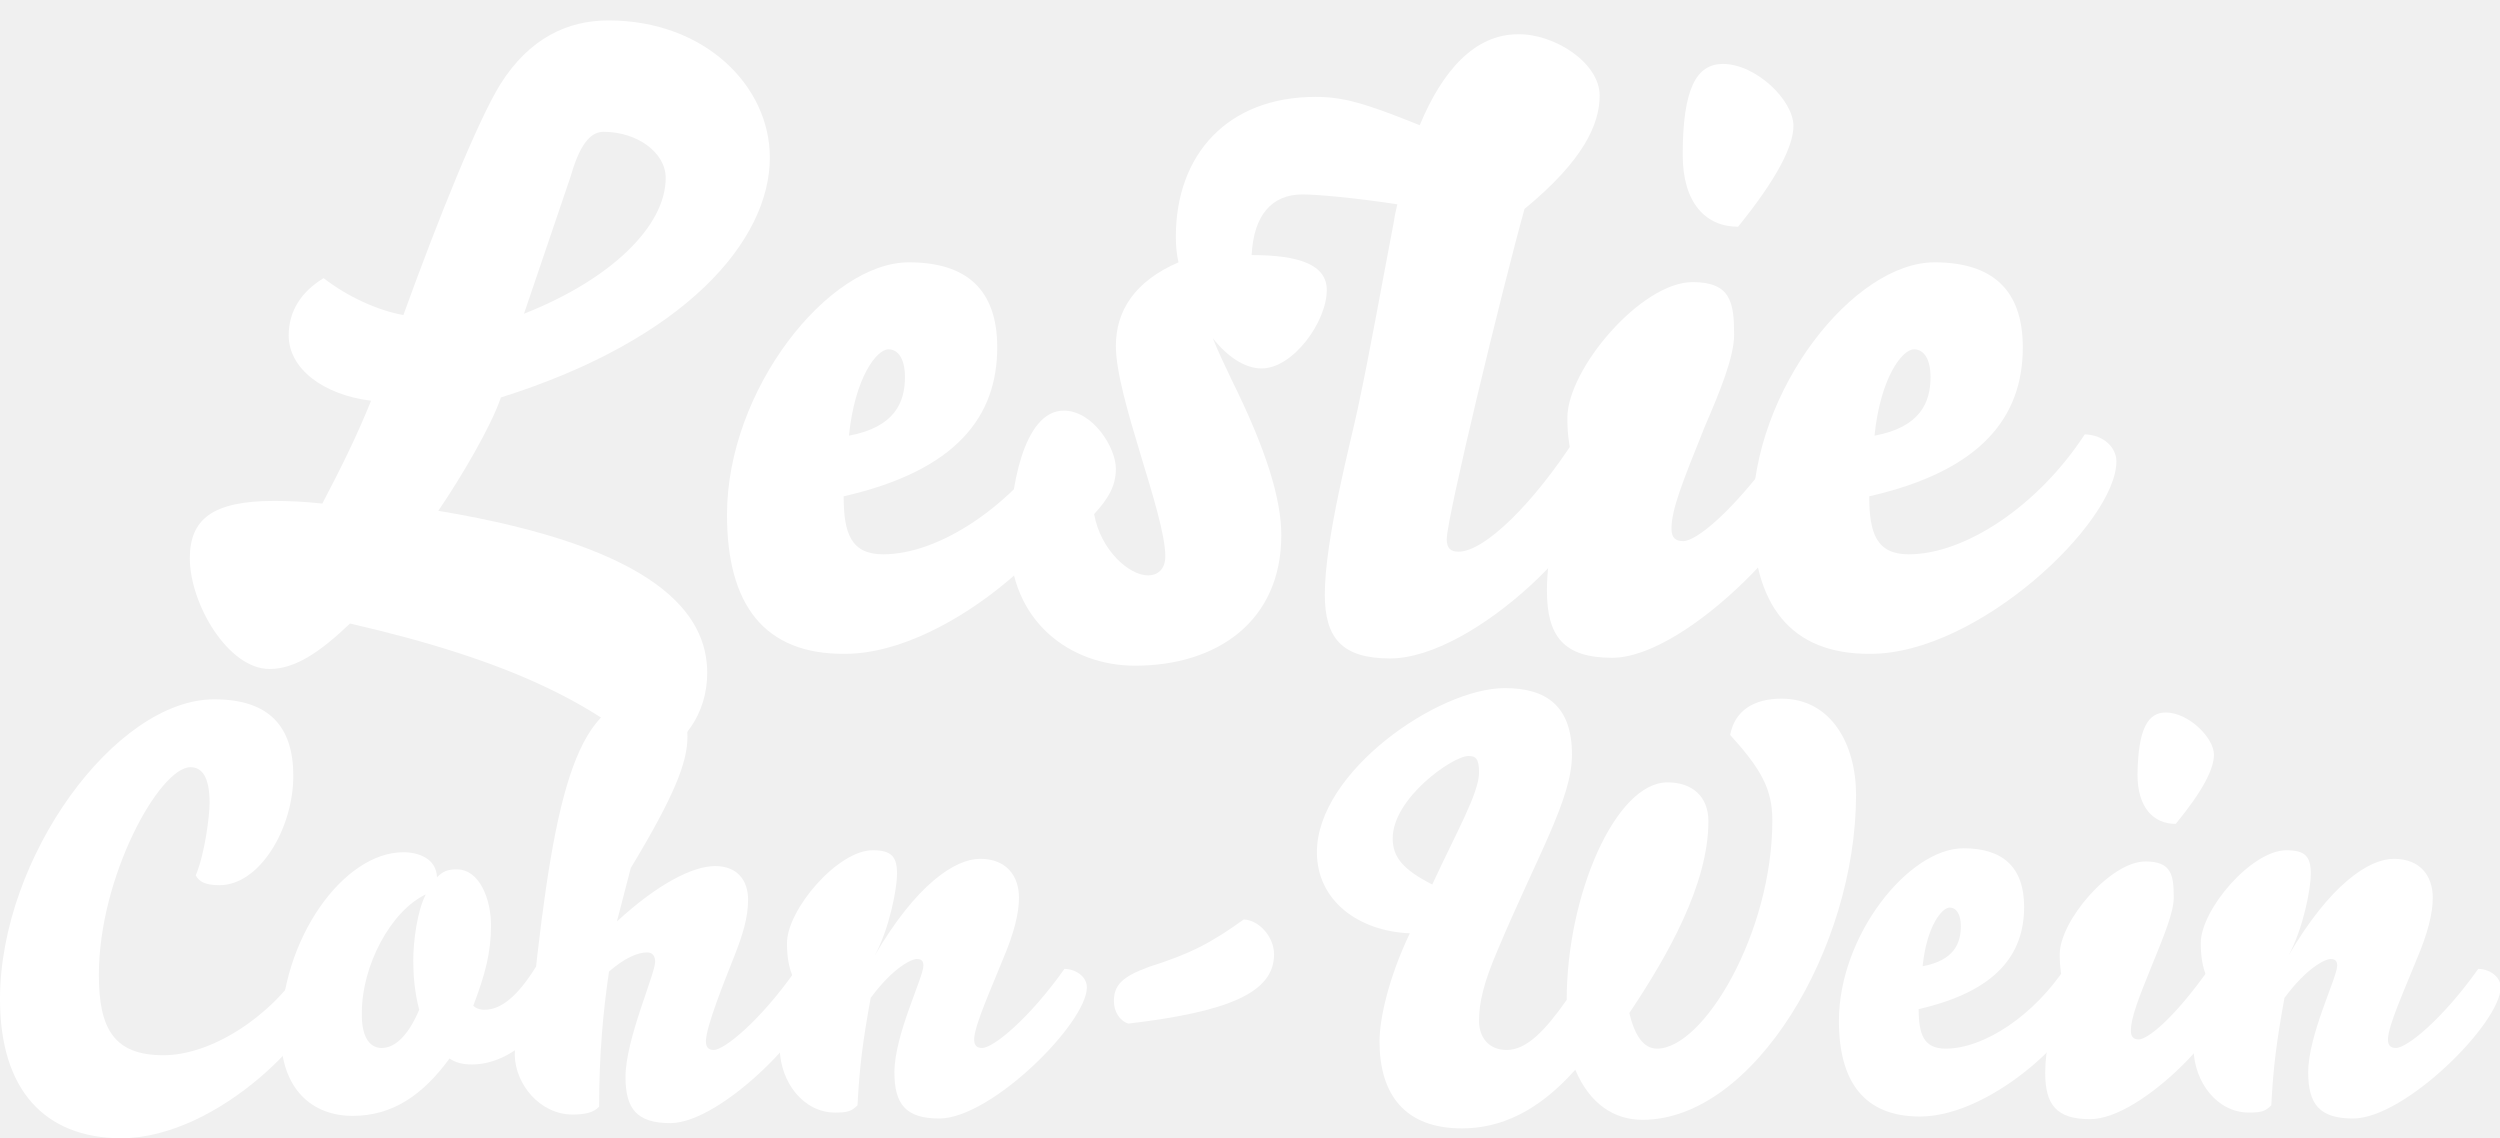
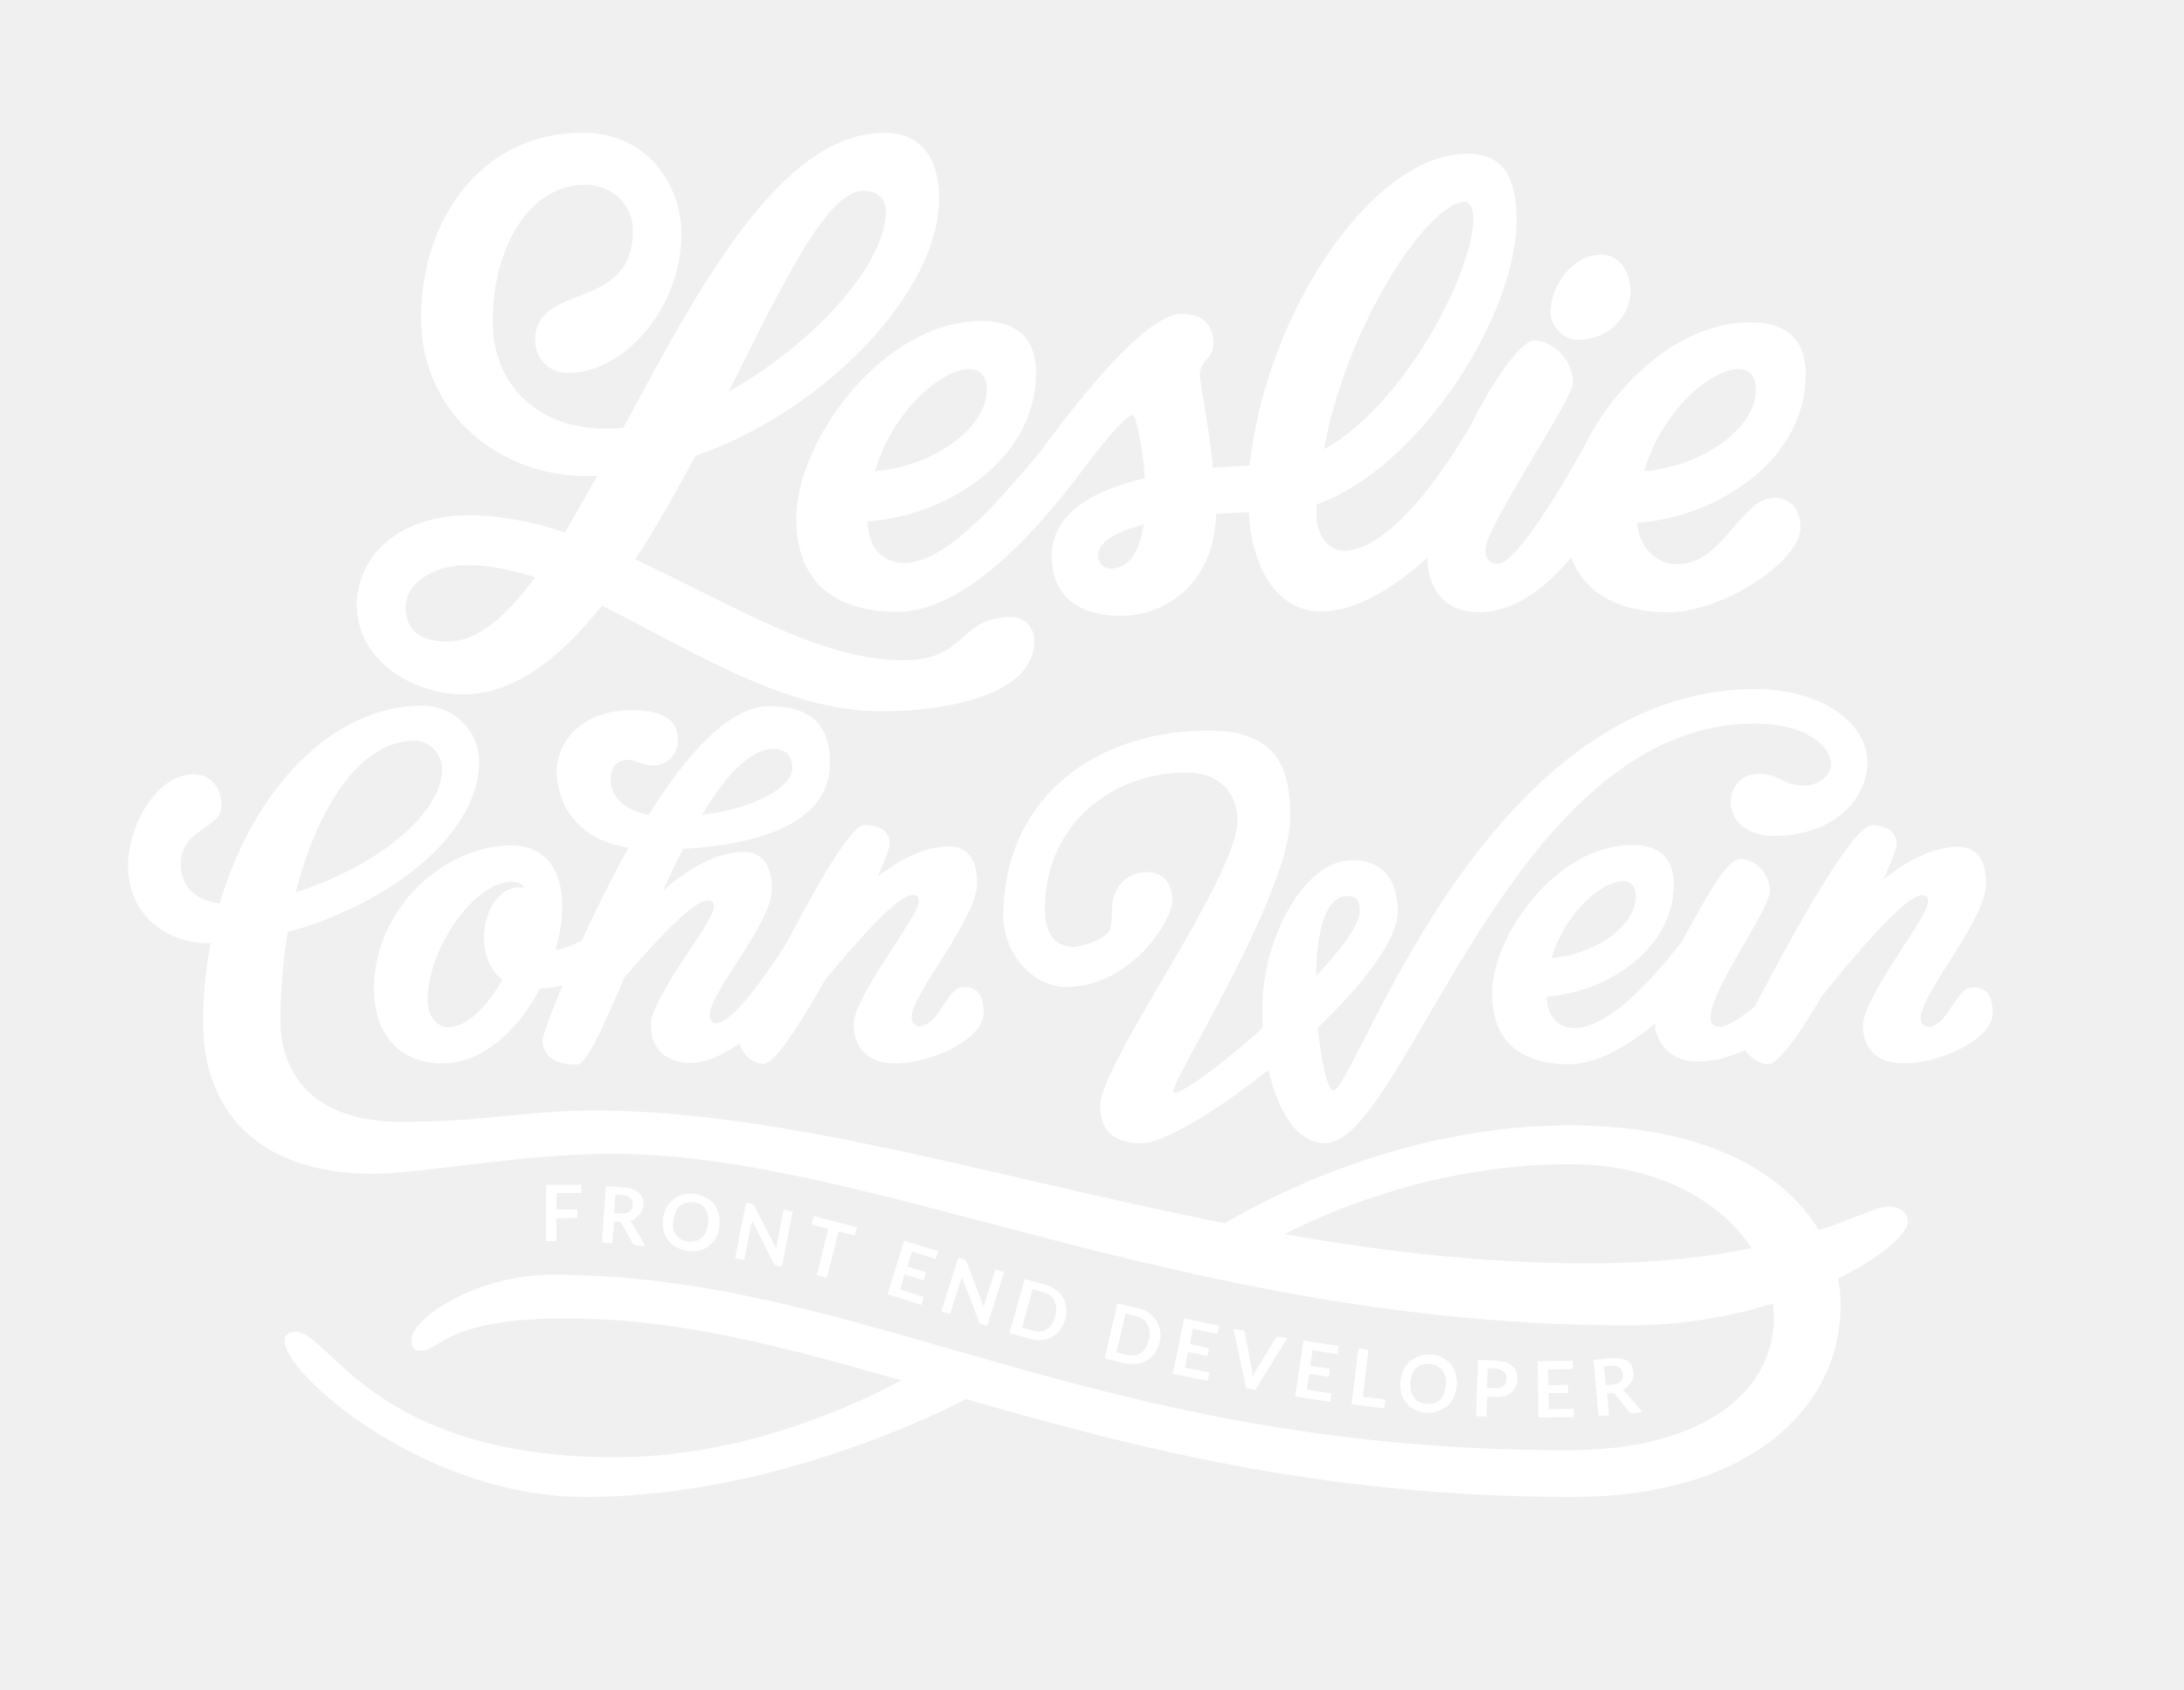
- <svg xmlns="http://www.w3.org/2000/svg" version="1.1" id="Layer_1" x="0px" y="0px" width="379.3px" height="172.6px" viewBox="0 0 379.3 172.6" style="enable-background:new 0 0 379.3 172.6;" xml:space="preserve">
+ <svg xmlns="http://www.w3.org/2000/svg" version="1.1" id="Layer_1" x="0px" y="0px" width="500px" height="387px" viewBox="0 0 500 387" style="enable-background:new 0 0 500 387;" xml:space="preserve">
  <style type="text/css">
	.st0{fill:#FFFFFF;}
</style>
  <g>
-     <path class="st0" d="M43.8,50.9c0-3.8,2-6.7,5.3-8.7c3.6,2.8,8.2,4.9,12.1,5.6c5.4-14.9,11.3-29.5,14.7-35c4.4-7,10.2-9.7,16.4-9.7   c14.7,0,24.5,10,24.5,20.8c0,12.6-12.8,27.6-40.8,36.4c-1.5,4.4-5.9,11.9-9.5,17.2c33.6,5.6,40.8,15.8,40.8,24.6   c0,6.3-3.8,11.3-8.3,12.6c-9.2-7.9-21.1-14.4-45.9-20.1c-4.5,4.3-8.3,6.9-12.2,6.9c-6.3,0-12.1-9.9-12.1-16.8   c0-5.9,3.4-8.7,12.8-8.7c2.1,0,4.5,0.1,7.3,0.4c2.9-5.5,5.3-10.4,7.4-15.6C49,59.9,43.8,55.9,43.8,50.9z M79.5,47.6   C92.7,42.4,101,34.3,101,27c0-3.9-4.4-7-9.4-7c-1.6,0-3.4,1.1-5,6.7L79.5,47.6z" />
-     <path class="st0" d="M110.3,78.1c0-19,15.4-38.3,27.6-38.3c8.7,0,13.4,4.1,13.4,12.9c0,10.5-6.2,18.7-23.3,22.6   c0,5.6,1.1,8.8,6,8.8c8.5,0,19.6-7.3,26.7-18.2c3,0.1,4.8,2.1,4.8,4.1c0,9.3-21,29.2-37.3,29.2C115.9,99.3,110.3,91.7,110.3,78.1z    M134.8,53c-1.8,0-5.1,4.3-6,13.1c7-1.3,8.5-5.1,8.5-8.9C137.3,54.5,136.3,53,134.8,53z" />
-     <path class="st0" d="M242.7,14.5c0,4.3-2.4,9.8-11.4,17.2c-3.4,12.2-11.8,46.9-11.8,50.1c0,1.4,0.6,1.9,1.8,1.9   c3.9,0,11.3-7.2,17.8-17.3c2.4,0,4.8,1.8,4.8,4.3c0,9.5-20.3,29.2-33,29.2c-7.3,0-9.9-3.1-9.9-9.7c0-8.4,3.9-23,5-28.2   c1.9-8.9,3.6-18.6,5.5-28.5c0.1-0.8,0.3-1.6,0.5-2.5c-6.5-1-12.2-1.5-14.4-1.5c-4.6,0-7.4,3.1-7.7,9.2c7.3,0,11.4,1.5,11.4,5.3   c0,4.8-5.1,11.9-9.9,11.9c-2.6,0-5.3-1.9-7.4-4.6c0.8,2,1.8,4.1,2.9,6.4c5.3,10.7,7.5,18.1,7.5,23.5c0,13.1-9.8,19.8-22.2,19.8   c-9.8,0-19-6.7-19-19.1c0-7.4,2-19.6,8.2-19.6c4.4,0,7.9,5.6,7.9,8.8c0,2.6-1.1,4.5-3.3,6.9c1,5.5,5.3,9.3,8.2,9.3   c1.3,0,2.6-0.8,2.6-2.9c0-6.4-7.5-24.1-7.5-31.9c0-5.3,2.8-9.8,9.5-12.7c-0.3-1.3-0.4-2.6-0.4-3.9c0-12.4,7.8-21.2,21.2-21.2   c4.1,0,7.4,0.9,15.8,4.3c3.4-8.2,8.3-13.8,14.9-13.8C235.8,5.1,242.7,9.5,242.7,14.5z" />
-     <path class="st0" d="M237.8,63.4c0-7.4,11.2-20.6,19-20.6c5.8,0,6.3,3.1,6.3,8c0,3.3-2.1,8.5-4.4,13.8c-3.5,8.7-5.1,12.7-5.1,15.6   c0,1.4,0.6,1.9,1.8,1.9c1.8,0,7.4-4,15.8-15.9c2.4,0,4.9,2,4.9,4.5c0,7.9-20,29.1-31.5,29.1c-7.4,0-9.9-3.3-9.9-10.2   c0-5.5,1.4-10.7,4.5-18.5C238.1,68.8,237.8,66,237.8,63.4z M261.4,9.7c5,0,10.7,5.5,10.7,9.4c0,3-2.4,7.9-8.4,15.3   c-4.9,0-8.4-3.6-8.4-10.9C255.3,13.4,257.4,9.7,261.4,9.7z" />
-     <path class="st0" d="M265.9,78.1c0-19,15.4-38.3,27.6-38.3c8.7,0,13.4,4.1,13.4,12.9c0,10.5-6.2,18.7-23.3,22.6   c0,5.6,1.1,8.8,6,8.8c8.5,0,19.6-7.3,26.7-18.2c3,0.1,4.8,2.1,4.8,4.1c0,9.3-21,29.2-37.3,29.2C271.6,99.3,265.9,91.7,265.9,78.1z    M290.4,53c-1.8,0-5.1,4.3-6,13.1c7-1.3,8.5-5.1,8.5-8.9C292.9,54.5,291.9,53,290.4,53z" />
-   </g>
-   <g>
-     <path class="st0" d="M0,151.6c0-21.5,17.5-45.5,32.5-45.5c8.5,0,12,4.3,12,11.6c0,8-5.1,16.6-11.2,16.6c-2.1,0-3.1-0.5-3.6-1.5   c1.4-3.3,2.1-9.1,2.1-11c0-4-1.2-5.4-2.9-5.4c-4.7,0-13.9,16.6-13.9,31.5c0,8.2,2.3,12.2,9.8,12.2c7.1,0,16.1-5.6,21.2-13.5   c1.8,0,3.3,0.7,3.3,2.8c0,6.5-16,23.3-31,23.3C6.7,172.6,0,165.3,0,151.6z" />
-     <path class="st0" d="M74.5,140.4c0,4.1-0.9,7.5-2.7,12.2c0.3,0.3,0.9,0.6,1.7,0.6c2.5,0,5-2,7.8-6.5c1.5,0,3.4,1.3,3.4,3.1   c0,3.6-5.8,11.7-13.1,11.7c-1.5,0-2.5-0.3-3.4-0.9c-4.1,5.6-8.7,8.7-14.7,8.7c-6.1,0-10.9-4-10.9-12.5c0-14.3,9.5-27.5,18.6-27.5   c2.2,0,5,0.9,5.1,3.8c0.9-0.9,1.6-1.2,3-1.2C72.8,131.9,74.5,136.5,74.5,140.4z M57.9,159c2.1,0,4.1-2,5.7-5.8   c-0.7-2.7-0.9-5.2-0.9-7.5c0-2.9,0.6-7.5,1.9-10c-5.3,2.5-9.7,10.8-9.7,17.9C54.8,157.8,56.4,159,57.9,159z" />
-     <path class="st0" d="M98.7,105.7c3.7,0,5.6,1.7,5.6,6.1c0,3.8-1.9,8.8-8.6,19.9l-2.1,8.1c6.2-5.7,11.5-8.4,14.9-8.4   c3.3,0,5,2.1,5,5.1c0,2.7-0.8,5.3-2.1,8.6c-1.5,3.8-4.3,10.7-4.3,12.9c0,0.9,0.4,1.3,1.2,1.3c1.5,0,6.9-4.2,12.5-12.2   c1.6,0,3.4,1.1,3.4,2.8c0,5.4-14.6,20.5-22.5,20.5c-5.1,0-6.8-2.2-6.8-7c0-5.7,4.5-15.6,4.5-17.5c0-0.7-0.3-1.4-1.2-1.4   c-1.5,0-3.5,0.9-5.8,2.9c-0.9,6.1-1.5,12.6-1.5,20.5c-0.8,0.9-2.2,1.2-4,1.2c-5,0-8.7-4.6-8.8-9c0-2.7,0.7-5.8,2.8-9.5   C84.2,119.3,87.7,105.7,98.7,105.7z" />
-     <path class="st0" d="M119.4,143.1c0-5.1,7.7-14.1,13-14.1c2.9,0,3.7,1,3.7,3.6c0,2.1-1.1,8.2-3.4,12.4c6.3-10.8,12.2-14.7,16-14.7   c4,0,5.9,2.6,5.9,5.9c0,2.3-0.7,5.3-2.5,9.5c-1.5,3.8-4.3,9.9-4.3,12c0,0.9,0.4,1.3,1.2,1.3c1.7,0,7.1-4.4,12.5-12   c1.6,0,3.4,1.1,3.4,2.8c0,5.4-14.5,19.9-22.4,19.9c-5.1,0-6.8-2.2-6.8-7c0-5.7,4.4-14.4,4.4-16.2c0-0.7-0.3-1-1-1   c-0.8,0-3.6,1.3-7,5.9c-1.2,6.6-1.7,10.5-2,16.3c-0.9,0.9-1.5,1.1-3.4,1.1c-4.8,0-8.3-4.6-8.4-9.7c0-3.3,0.7-6.8,2.1-10.7   C119.6,146.8,119.4,144.8,119.4,143.1z" />
-     <path class="st0" d="M188.7,139.5c2.3,0.1,4.6,2.6,4.6,5.3c0,5.8-6.9,8.7-22.1,10.5c-1.3-0.4-2.2-1.8-2.2-3.4   c0-2.4,1.2-3.7,5.3-5.2C180.6,144.7,183.7,143.1,188.7,139.5z" />
-     <path class="st0" d="M199.8,129.3c0-12.2,18.4-24.9,28.5-24.9c6.3,0,10.2,2.7,10.2,10.1c0,6.7-5.2,15.2-11.3,29.7   c-2.1,4.9-2.8,7.9-2.8,10.7c0,2.4,1.4,4.4,4.2,4.4c3,0,5.8-2.9,9.1-7.6c0-15.9,7.4-33,15.3-33c3.7,0,6.2,2.1,6.2,5.9   c0,9.5-6.1,20.3-12,29.1c0.8,3.3,2.1,5.4,4.2,5.4c7.1,0,17.5-17.6,17.5-34.6c0-4.8-1.7-7.8-6.4-13c0.7-3.7,3.6-5.5,7.8-5.5   c7.5,0,11.3,6.9,11.3,14.6c0,23.2-15.5,49.3-32.4,49.3c-4.3,0-8-2.4-10.2-7.6c-5.6,6.3-11.3,8.9-17.2,8.9   c-8.7,0-12.5-5.2-12.5-13.2c0-3.3,1.3-9.5,4.6-16.4C206.2,141.3,199.8,136.7,199.8,129.3z M217.3,134.2c3.7-8,7.1-13.9,7.1-17   c0-2.1-0.5-2.5-1.6-2.5c-2.4,0-11.5,6.4-11.5,12.5C211.3,130,212.8,131.9,217.3,134.2z" />
-     <path class="st0" d="M279,154.9c0-13,10.6-26.2,18.9-26.2c5.9,0,9.2,2.8,9.2,8.9c0,7.2-4.2,12.8-16,15.5c0,3.9,0.8,6,4.1,6   c5.8,0,13.4-5,18.3-12.5c2.1,0.1,3.3,1.5,3.3,2.8c0,6.4-14.4,20-25.5,20C282.9,169.4,279,164.2,279,154.9z M295.8,137.7   c-1.2,0-3.5,2.9-4.1,8.9c4.8-0.9,5.8-3.5,5.8-6.1C297.5,138.7,296.8,137.7,295.8,137.7z" />
-     <path class="st0" d="M312.5,144.8c0-5.1,7.7-14.1,13-14.1c4,0,4.3,2.1,4.3,5.5c0,2.2-1.5,5.8-3,9.5c-2.4,5.9-3.5,8.7-3.5,10.7   c0,0.9,0.4,1.3,1.2,1.3c1.2,0,5.1-2.8,10.8-10.9c1.6,0,3.4,1.4,3.4,3.1c0,5.4-13.7,19.9-21.6,19.9c-5.1,0-6.8-2.2-6.8-7   c0-3.8,0.9-7.3,3.1-12.6C312.7,148.5,312.5,146.6,312.5,144.8z M328.6,108.1c3.4,0,7.3,3.8,7.3,6.4c0,2.1-1.6,5.4-5.8,10.5   c-3.4,0-5.8-2.5-5.8-7.5C324.4,110.5,325.9,108.1,328.6,108.1z" />
-     <path class="st0" d="M333.9,143.1c0-5.1,7.7-14.1,13-14.1c2.9,0,3.7,1,3.7,3.6c0,2.1-1.1,8.2-3.4,12.4c6.3-10.8,12.2-14.7,16-14.7   c4,0,5.9,2.6,5.9,5.9c0,2.3-0.7,5.3-2.5,9.5c-1.5,3.8-4.3,9.9-4.3,12c0,0.9,0.4,1.3,1.2,1.3c1.7,0,7.1-4.4,12.5-12   c1.6,0,3.4,1.1,3.4,2.8c0,5.4-14.5,19.9-22.4,19.9c-5.1,0-6.8-2.2-6.8-7c0-5.7,4.4-14.4,4.4-16.2c0-0.7-0.3-1-1-1   c-0.8,0-3.6,1.3-7,5.9c-1.2,6.6-1.7,10.5-2,16.3c-0.9,0.9-1.5,1.1-3.4,1.1c-4.8,0-8.3-4.6-8.4-9.7c0-3.3,0.7-6.8,2.1-10.7   C334.1,146.8,333.9,144.8,333.9,143.1z" />
+     <path class="st0" d="M182.3,118.7c0,16.2,10.7,21.4,23.2,21.4c16.1,0,33.5-20.2,44.3-35.1c4.6-5.7,8-9.9,9.6-9.9   c0.6,0,2.2,6.8,2.7,14.4c-15.4,3.6-21.3,10.1-21.3,17.8c0,7.8,4.5,13.7,15.8,13.7c11.8,0,21.6-9.1,21.8-23.3   c2.4-0.2,4.9-0.3,7.5-0.4c0.6,12.4,6.3,22.6,16.3,22.7c8,0.1,16.6-5.1,24.6-12.3v0c0,7,3.8,12.5,11.7,12.5c8.5,0,15.8-6,21.2-12.6   c3.4,9.3,12.5,12.6,22.3,12.6c12.5,0,30.2-11.8,30.2-19.3c0-4.5-2.5-6.9-5.9-6.9c-7.9,0-11.7,15.2-22.4,15.2   c-5.2,0-8.7-4.4-9.1-9.5c18.1-1.2,38.6-14.1,38.6-34.1c0-7-3.6-11.8-12.7-11.8c-14.2,0-27.3,10.8-35.1,23.2l0,0c0,0,0,0,0,0   c-1.2,1.9-2.2,3.8-3.2,5.8c-5.2,9.2-15.3,26.3-19.5,26.3c-2,0-2.8-1.2-2.8-3.3c0-4.9,17.9-31.3,19.8-37.2c0,0,0,0,0,0c0,0,0,0,0,0   c0.1-0.3,0.2-0.6,0.2-0.8c0-5.9-4.9-9.8-8.9-9.8c-3,0-9.2,8.9-14.6,19.5l0,0c0,0-15.8,28.6-29,28.6c-3.7,0-6.2-3.9-6.2-8.1   c0-0.8,0-1.7,0-2.5c23.4-8.2,45.8-43.1,45.8-65.2c0-10.4-3.6-15.1-11.2-15.1c-22.2,0-46.3,37.1-49.9,71.4c-3,0.1-5.8,0.3-8.4,0.5   c-1-10.3-3-19.2-3-21.2c0-3.5,3.1-3.8,3.1-7c0-4.9-2.8-7-7.1-7c-0.2,0-0.4,0-0.7,0c-0.1,0-0.2,0-0.2,0c-0.2,0-0.3,0-0.5,0.1   c0,0-0.1,0-0.1,0c-8.1,1.9-21.1,17.9-31.1,31.5c-10.9,13.1-22.1,25.4-31,25.4c-5.9,0-8.3-4.4-8.5-9.5c18.1-1.2,38.6-14.1,38.6-34.1   c0-7-3.6-11.8-12.7-11.8C202.1,73.6,182.3,101,182.3,118.7z M254.2,130.2c-1.5,0-2.8-1.2-2.8-3c0-3.1,4-5.4,10.4-7.1   C261,125.8,258.8,130.2,254.2,130.2z M402,89.2c0,9.1-12.7,17.7-25.6,18.7C382.2,88.2,402,77.9,402,89.2z M335.4,46.2   c1,0,1.9,1.5,1.9,3.7c0,12.6-15.8,42.8-34.2,53C308.4,73.9,327.2,46.2,335.4,46.2z M225.9,89.2c0,9.1-12.7,17.7-25.6,18.7   C206.1,88.2,225.9,77.9,225.9,89.2z" />
+     <path class="st0" d="M361.1,77.8c8.4,0,12.2-6.6,12.2-11c0-4.4-2.4-8.5-6.7-8.5c-6.5,0-11.3,6.9-11.6,12.5   C354.6,74.6,357.9,77.8,361.1,77.8z" />
+     <path class="st0" d="M106.1,159c11.5,0,22.1-8.2,31.7-20.3c20.1,9.9,41.7,24.2,64,24.2c14.5,0,35-3.6,35-16.1   c0-2.9-1.9-5.5-5.4-5.5c-12,0-9.9,9.9-24.6,9.9c-19.3,0-40.1-13.3-61.4-23.1c4.9-7.4,9.4-15.5,13.8-23.7   c30.3-10.6,55.8-38,55.8-58.9c0-10-4.8-15.1-12.4-15.1c-24,0-42.8,35.7-59.9,67.6c-1.2,0.1-2.4,0.2-3.6,0.2   c-16.7,0-26.3-10.6-26.3-24.6c0-17,8.4-31.3,21.2-31.3c6.2,0,10.9,4.7,10.9,10.4c0,19-22.4,11.7-22.4,25.2c0,3.9,2.9,7.5,7.6,7.5   c12.8,0,25.9-14.9,25.9-31.8c0-11-7.5-23.2-22.7-23.2c-22.5,0-36.9,19.1-36.9,42.5c0,21.2,17.3,36.1,37.9,36.1c0.8,0,1.6,0,2.4,0   c-2.5,4.5-5,8.9-7.4,12.9c-7.3-2.4-14.7-3.9-22.1-3.9c-15.2,0-25.5,8.7-25.5,20.7C81.8,151.2,94.4,159,106.1,159z M197.6,43.7   c2.4,0,5.2,1.1,5.2,4.7c0,12.3-16.9,30.6-36,41.3C179.1,65.2,189.3,43.7,197.6,43.7z M106.9,129.4c5.1,0,10.3,1.1,15.6,2.8   c-6.6,9-13.2,14.7-19.9,14.7c-6.2,0-9.7-2.3-9.7-7.8C92.8,133.6,99.2,129.4,106.9,129.4z" />
+     <path class="st0" d="M204.8,243.5c8.8,0,20.4-5.7,20.4-11.5c0-4.2-1.4-6-4.6-6c-3.9,0-5.6,9-10.2,9c-1,0-1.7-0.8-1.7-2   c0-5.5,15-22.5,15-30.8c0-6.1-2.8-8.4-6.3-8.4c-5.4,0-11,2.7-16.4,6.9c1.6-3.8,2.7-6.6,2.7-7.5c0-2.8-2.2-4.3-5.8-4.3   c-3.1,0-11,14-17.8,27c-4.8,7.5-12.4,18.4-16.1,18.4c-1,0-1.5-0.6-1.5-1.8c0-5.5,14.2-20.8,14.2-29c0-6.1-2.8-8.4-6.3-8.4   c-6.3,0-12.7,3.7-18.6,8.8c1.5-3.2,3-6.5,4.6-9.5c18-1.1,33.6-6.1,33.6-19.7c0-8.3-3.9-13-14-13c-9,0-18.9,11.1-27.5,24.9   c-5.1-1-8.7-3.8-8.7-8.1c0-3.2,1.6-4.5,4.2-4.5c1.4,0,3,1.3,5.6,1.3c3.2,0,5.6-2.6,5.6-5.7c0-4.7-3.3-7-10.6-7   c-10.8,0-17.1,6.7-17.1,14c0,8.9,6.1,16,16.4,17.5c-4,7.2-7.7,14.6-10.7,21.3c-2,1-4,1.8-6,2.1c3.5-12.1,1.3-23.9-10.2-23.9   c-15.3,0-31.4,14.5-31.4,32.9c0,8.3,4.2,17,15.7,17c9.3,0,17.4-7.7,22.3-17.1c1.8-0.1,3.6-0.4,5.2-0.8c-2.9,7-4.6,11.8-4.6,12.5   c0,3,2.1,5.7,7.8,5.7c2.3,0,6.1-8.6,10.9-19.9c7.5-8.8,15.9-17.7,19.1-17.7c1.2,0,1.4,0.4,1.4,1.6c0,3.4-14.4,20.5-14.4,26.9   c0,6.1,4.1,8.7,9.3,8.7c3.3,0,7.3-1.9,11.1-4.5c0.4,2.2,2.3,4.2,4.5,4.6l0,0.1c0,0,0,0,0.1-0.1c0.3,0,0.5,0.1,0.8,0.1   c2.5,0,8.3-8.8,14-19.1c8-9.7,16.9-19.6,20.1-19.6c1.2,0,1.4,0.4,1.4,1.6c0,3.4-14.9,21.7-14.9,28.2   C195.6,240.9,199.7,243.5,204.8,243.5z M177.2,171.5c2.7,0,4.2,1.7,4.2,4.3c0,4.5-8.6,9.3-20.7,10.8   C166,177.8,171.6,171.5,177.2,171.5z M118.8,203.2c-7.9,0-11.3,15.4-3.8,21.2c-3.5,6.1-8.1,10.8-12.3,10.8c-2.9,0-4.8-2.5-4.8-6.3   c0-11.6,10.7-27,19.3-27c1.1,0,2.1,0.4,2.8,1.3C119.7,203.3,119.2,203.2,118.8,203.2z" />
+     <path class="st0" d="M451.6,226.1c-3.9,0-5.6,9-10.2,9c-1,0-1.7-0.8-1.7-2c0-5.5,15-22.5,15-30.8c0-6.1-2.8-8.4-6.3-8.4   c-5.7,0-11.6,3-17.2,7.5c1.8-4.1,3-7.1,3-8.1c0-2.8-2.2-4.3-5.8-4.3c-4.4,0-19.7,28-26.6,41.4c-3.2,2.7-6.3,4.7-8.1,4.7   c-8.5,0,11.5-26,11.5-31c0-4.4-3.7-7.4-6.8-7.4c-0.2,0-0.3,0-0.5,0.1l0,0c0,0,0,0,0,0c-3.3,0.9-7.9,9.9-13,19   c-7.6,9.8-17.1,19.6-24.4,19.6c-4.4,0-6.3-3.3-6.4-7.2c13.6-0.9,29.1-10.7,29.1-25.8c0-5.3-2.7-8.9-9.6-8.9c-17.1,0-32,20.6-32,34   c0,12.2,8.1,16.2,17.5,16.2c6.4,0,13.4-4,19.9-9.4l-0.1,1.1c0,0,1.1,7.7,9.9,7.7c3.5,0,7.3-1.1,10.7-2.6c1.3,1.8,3.4,3.2,5.4,3.2   c0.1,0,0.1,0,0.2,0l0,0c0,0,0,0,0,0c2.3-0.5,7.1-7.2,12-15.6c8.6-10.7,19.3-23.1,22.9-23.1c1.2,0,1.4,0.4,1.4,1.6   c0,3.4-14.9,21.7-14.9,28.2c0,6.1,4.1,8.7,9.3,8.7c8.8,0,20.4-5.7,20.4-11.5C456.2,227.9,454.8,226.1,451.6,226.1z M374.5,205.3   c0,6.9-9.6,13.3-19.3,14.1C359.6,204.6,374.5,196.8,374.5,205.3z" />
+     <path class="st0" d="M432.3,276.3c-2.5,0-7.3,2.6-15.9,5.4c-8-13.4-26.4-24-56.9-24c-35,0-64.1,13.7-79.1,22.4   c-52.5-10.4-100.9-25.8-144.4-25.8c-15.4,0-25.2,2.6-44,2.6c-19.2,0-27.8-9.8-27.8-23.5c0-6.5,0.6-13.4,1.7-20   c22.3-6,43.8-21.8,43.8-39.1c0-6.8-5.7-12.7-13.1-12.7c-20.8,0-38.7,19.5-46.3,45.3c-6.3-0.8-8.9-4.6-8.9-8.9c0-8.6,9.3-8,9.3-13.5   c0-4-2.3-7.2-6.3-7.2c-8.8,0-15.1,12.2-15.1,20.8c0,11.4,8.6,17.9,18.9,17.9c0,0,0,0,0,0c-1.1,5.8-1.7,11.9-1.7,18   c0,23,15.5,34.8,38.9,34.8c10.6,0,34.3-4.6,54.7-4.6c59.6,0,131.2,39.3,232.8,39.3c12.1,0,23.4-2,33-5c0.1,1.1,0.2,2.2,0.2,3.3   c0,15.8-14.6,30.3-47.3,30.3c-109.7,0-160.7-40.2-232.3-40.2c-17.9,0-32.3,10.3-32.3,14.7c0,1.6,0.4,2.7,2.1,2.7   c4.7,0,5.4-7.4,33.5-7.4c25.1,0,49.5,6.4,76.5,14.2c-10.6,5.7-36.1,17.6-65.4,17.6c-55.5,0-65.5-28.7-73.1-28.7   c-13,0,23.6,37.8,66.1,37.8c39.4,0,75.3-16.3,87.3-22.4c37.6,10.8,81.1,22.4,138.6,22.4c41,0,61.6-20.6,61.6-44c0-2-0.2-4-0.6-6   c9.9-4.9,16-10.2,16-13.2C436.5,277.6,435.2,276.3,432.3,276.3z M95,169.6c2.9,0,6.2,2.6,6.2,6.5c0,11-16.8,23.1-33.5,28.2   C72.6,185.3,82.2,169.6,95,169.6z M363.6,289.3c-23.8,0-47-2.7-69.5-6.7c13.2-6.7,36.8-16,65.4-16c19.1,0,34.2,8,41.5,19.2   C391.4,287.8,379.1,289.3,363.6,289.3z" />
+     <path class="st0" d="M305.2,249.7c-1.2,0-2.7-6.4-3.5-14.4c10.2-9.7,18.3-20,18.3-26.6c0-7.6-3.7-11.7-10.5-11.7   c-10.9,0-20.5,17.9-20.5,33.8c0,1.5,0,3.1,0.1,4.6c-9.2,8.2-18.2,14.9-20.4,14.9c-2.5,0,26.7-44.9,26.7-63.3   c0-11-2.8-20.3-20.4-19.7c-26.2,0.8-45.3,16.9-45.3,42.5c0,8.4,6.7,16.2,14.3,16.2c15,0,24.4-15.3,24.4-19.8c0-4.5-2.7-6.5-5.6-6.5   c-6.1,0-8.2,5-8.2,8.1c0,3.1-0.4,4.7-0.4,4.7c0,1.7-5.3,4.3-8.6,4.3c-4.5,0-6.4-3.8-6.4-8.4c0-20.1,15.9-31.5,32.4-31.5   c7.8,0,11.7,5,11.7,10.9c0,13.4-31.4,55.4-31.4,65.5c0,5.7,3.2,8.5,9.4,8.5c5.1,0,17.2-7.3,29.1-16.8c2.2,9.8,6.7,16.8,12.9,16.8   c18.4,0,42.3-96.1,98.4-96.1c11.9,0,17.5,5.2,17.5,9.5c0,2.6-3.4,4.7-5.9,4.7c-5.3,0-5.7-2.7-10.6-2.7c-8.8,0-9.5,14.2,3.4,14.2   c13.8,0,21.4-8.5,21.4-16.8c0-9.7-11.5-16.8-25.4-16.8C339.3,157.6,310.3,249.7,305.2,249.7z M308.4,205.2c2.6,0,2.9,1.5,2.9,3.4   c0,3.1-4.2,8.8-10,14.9C301.4,213.8,303.3,205.2,308.4,205.2z" />
+     <polygon class="st0" points="133.1,271.3 125,271.3 125,284.2 127.4,284.2 127.4,279 132.2,278.9 132.2,277 127.4,277 127.4,273.2    133.1,273.2  " />
+     <path class="st0" d="M146.4,278.1c0.3-0.3,0.5-0.6,0.6-1s0.2-0.8,0.3-1.2c0-0.5,0-1.1-0.2-1.5c-0.2-0.5-0.4-0.9-0.8-1.2   c-0.4-0.4-0.9-0.6-1.5-0.9c-0.6-0.2-1.4-0.4-2.2-0.4l-3.9-0.3l-0.9,12.9l2.4,0.2l0.4-5l1,0.1c0.2,0,0.4,0.1,0.5,0.1   c0.1,0.1,0.2,0.2,0.3,0.4l2.4,4.3c0.1,0.2,0.2,0.3,0.3,0.4c0.1,0.1,0.3,0.1,0.5,0.2l2.2,0.2l-2.9-5c-0.2-0.3-0.4-0.6-0.7-0.8   c0.5-0.1,0.9-0.3,1.2-0.5C145.8,278.6,146.1,278.4,146.4,278.1z M144.7,276.7c-0.1,0.3-0.3,0.5-0.5,0.7s-0.5,0.3-0.9,0.4   c-0.3,0.1-0.7,0.1-1.2,0.1l-1.5-0.1l0.3-4.3l1.5,0.1c0.9,0.1,1.5,0.3,1.9,0.7c0.4,0.4,0.6,0.9,0.5,1.6   C144.9,276.2,144.8,276.5,144.7,276.7z" />
+     <path class="st0" d="M154.8,285.6c0.8,0.4,1.6,0.7,2.6,0.9c1,0.1,1.9,0.1,2.7-0.1c0.8-0.2,1.6-0.6,2.2-1.1c0.6-0.5,1.2-1.1,1.6-1.9   c0.4-0.8,0.7-1.6,0.8-2.5s0.1-1.8-0.1-2.7c-0.2-0.8-0.5-1.6-1-2.3c-0.5-0.7-1.1-1.2-1.9-1.6c-0.8-0.4-1.6-0.7-2.6-0.9   c-1-0.1-1.9-0.1-2.7,0.1c-0.8,0.2-1.6,0.6-2.2,1.1c-0.6,0.5-1.2,1.1-1.6,1.9c-0.4,0.8-0.7,1.6-0.8,2.5s-0.1,1.8,0.1,2.7   c0.2,0.8,0.5,1.6,1,2.3C153.4,284.6,154,285.2,154.8,285.6z M154.2,279.3c0.1-0.7,0.3-1.3,0.5-1.9c0.3-0.5,0.6-1,1-1.3   c0.4-0.3,0.9-0.6,1.4-0.7c0.5-0.1,1.1-0.2,1.7-0.1c0.6,0.1,1.2,0.3,1.6,0.5s0.9,0.6,1.1,1.1c0.3,0.4,0.5,0.9,0.6,1.5s0.1,1.2,0,1.9   c-0.1,0.7-0.3,1.3-0.5,1.9c-0.3,0.5-0.6,1-1,1.3c-0.4,0.3-0.9,0.6-1.4,0.7c-0.5,0.1-1.1,0.2-1.7,0.1c-0.6-0.1-1.2-0.3-1.6-0.5   c-0.5-0.3-0.9-0.6-1.2-1.1c-0.3-0.4-0.5-0.9-0.6-1.5S154.1,280,154.2,279.3z" />
+     <path class="st0" d="M172.1,280.1c0-0.2,0.1-0.4,0.1-0.6l4.9,9.8c0.1,0.2,0.2,0.3,0.3,0.4s0.3,0.1,0.4,0.2l1.2,0.2l2.5-12.7   l-2.1-0.4l-1.5,7.7c0,0.2-0.1,0.4-0.1,0.6c0,0.2-0.1,0.4-0.1,0.6l-5-9.8c0-0.1-0.1-0.2-0.1-0.2c0-0.1-0.1-0.1-0.1-0.1   c-0.1,0-0.1-0.1-0.2-0.1c-0.1,0-0.2,0-0.3-0.1l-1.2-0.2l-2.5,12.7l2.1,0.4l1.5-7.8C172,280.5,172,280.3,172.1,280.1z" />
+     <polygon class="st0" points="189.3,292.6 192,282 195.7,282.9 196.2,281 186.3,278.5 185.8,280.4 189.6,281.4 187,292  " />
+     <polygon class="st0" points="214.2,288.3 214.8,286.5 207,284.1 203.2,296.4 211,298.8 211.5,297 206.1,295.3 207.1,291.8    211.5,293.2 212,291.4 207.7,290 208.8,286.6  " />
+     <path class="st0" d="M220.1,293c0-0.2,0.1-0.4,0.1-0.6l3.9,10.2c0.1,0.2,0.2,0.3,0.3,0.4c0.1,0.1,0.2,0.2,0.4,0.2l1.2,0.4l3.9-12.3   l-2-0.6l-2.4,7.5c-0.1,0.2-0.1,0.3-0.2,0.5c-0.1,0.2-0.1,0.4-0.1,0.6l-3.9-10.3c0-0.1-0.1-0.2-0.1-0.2c0-0.1-0.1-0.1-0.1-0.2   c0,0-0.1-0.1-0.2-0.1s-0.1-0.1-0.3-0.1l-1.2-0.4l-3.9,12.3l2,0.6l2.4-7.6C220,293.3,220,293.2,220.1,293z" />
+     <path class="st0" d="M240.9,306.1c0.7-0.4,1.3-0.9,1.8-1.6s0.9-1.5,1.2-2.4c0.3-0.9,0.3-1.8,0.2-2.6c-0.1-0.8-0.3-1.6-0.7-2.3   c-0.4-0.7-0.9-1.3-1.6-1.8c-0.7-0.5-1.5-0.9-2.4-1.2l-4.8-1.3l-3.5,12.4l4.8,1.3c0.9,0.3,1.8,0.3,2.7,0.3   C239.4,306.7,240.2,306.5,240.9,306.1z M236.4,304.7L234,304l2.4-8.8l2.4,0.7c0.6,0.2,1.1,0.4,1.6,0.8c0.4,0.3,0.8,0.7,1,1.2   c0.2,0.5,0.4,1,0.4,1.6c0,0.6,0,1.2-0.2,1.9c-0.2,0.7-0.5,1.3-0.8,1.8c-0.3,0.5-0.7,0.9-1.2,1.2s-0.9,0.5-1.5,0.5   C237.6,304.9,237,304.9,236.4,304.7z" />
+     <path class="st0" d="M260.3,312.3c0.9-0.1,1.6-0.4,2.3-0.8c0.7-0.4,1.3-1,1.8-1.7c0.5-0.7,0.8-1.5,1.1-2.4c0.2-0.9,0.3-1.8,0.1-2.6   c-0.1-0.8-0.4-1.6-0.8-2.3c-0.4-0.7-1-1.3-1.7-1.8c-0.7-0.5-1.5-0.9-2.5-1.1l-4.8-1.1l-2.9,12.6l4.8,1.1   C258.5,312.3,259.4,312.4,260.3,312.3z M258,310.3l-2.4-0.6l2.1-8.9l2.4,0.6c0.6,0.1,1.1,0.4,1.6,0.7c0.4,0.3,0.8,0.7,1,1.2   c0.3,0.5,0.4,1,0.5,1.6c0.1,0.6,0,1.2-0.2,1.9c-0.2,0.7-0.4,1.3-0.7,1.8c-0.3,0.5-0.7,0.9-1.1,1.2c-0.4,0.3-0.9,0.5-1.5,0.6   C259.2,310.4,258.6,310.4,258,310.3z" />
+     <polygon class="st0" points="278.7,305.4 279.1,303.6 271.1,301.9 268.5,314.6 276.5,316.2 276.9,314.3 271.3,313.2 272,309.6    276.4,310.5 276.8,308.7 272.4,307.8 273.1,304.3  " />
+     <path class="st0" d="M294.7,306.4l-1.9-0.3c-0.2,0-0.4,0-0.5,0.1c-0.2,0.1-0.3,0.2-0.3,0.3l-4.4,7.2c-0.3,0.5-0.6,1-0.8,1.7   c0-0.3-0.1-0.7-0.1-1c0-0.3-0.1-0.6-0.1-0.9l-1.6-8.3c0-0.2-0.1-0.3-0.2-0.4c-0.1-0.1-0.3-0.2-0.5-0.2l-1.9-0.3l2.9,13.6l2.1,0.4   L294.7,306.4z" />
+     <polygon class="st0" points="306.2,310.1 306.5,308.2 298.4,307 296.5,319.8 304.6,321 304.8,319.1 299.2,318.2 299.7,314.6    304.2,315.3 304.5,313.4 300,312.8 300.5,309.2  " />
+     <polygon class="st0" points="311,308.8 309.4,321.6 316.9,322.5 317.2,320.5 312,319.9 313.3,309.1  " />
+     <path class="st0" d="M323.8,322.8c0.8,0.4,1.7,0.6,2.6,0.7c1,0.1,1.9,0,2.7-0.3c0.8-0.3,1.6-0.7,2.2-1.2c0.6-0.5,1.1-1.2,1.5-2   c0.4-0.8,0.6-1.6,0.7-2.6c0.1-0.9,0-1.8-0.2-2.7c-0.2-0.8-0.6-1.6-1.1-2.2c-0.5-0.6-1.2-1.2-1.9-1.6c-0.8-0.4-1.6-0.6-2.6-0.7   c-1-0.1-1.9,0-2.7,0.3c-0.8,0.3-1.6,0.7-2.2,1.2c-0.6,0.5-1.1,1.2-1.5,2c-0.4,0.8-0.6,1.6-0.7,2.6c-0.1,0.9,0,1.8,0.2,2.7   c0.2,0.8,0.6,1.6,1.2,2.2C322.4,321.9,323,322.4,323.8,322.8z M322.9,316.6c0.1-0.7,0.2-1.3,0.4-1.9c0.2-0.5,0.5-1,0.9-1.4   c0.4-0.4,0.8-0.6,1.4-0.8c0.5-0.2,1.1-0.2,1.7-0.2c0.6,0.1,1.2,0.2,1.7,0.5s0.9,0.6,1.2,1c0.3,0.4,0.5,0.9,0.7,1.5   c0.1,0.6,0.2,1.2,0.1,1.9c-0.1,0.7-0.2,1.3-0.4,1.9c-0.2,0.5-0.5,1-0.9,1.4c-0.4,0.4-0.8,0.6-1.4,0.8c-0.5,0.2-1.1,0.2-1.7,0.2   c-0.6-0.1-1.2-0.2-1.7-0.5c-0.5-0.2-0.9-0.6-1.2-1c-0.3-0.4-0.6-0.9-0.7-1.5C322.9,318,322.8,317.3,322.9,316.6z" />
+     <path class="st0" d="M342.2,319.9c0.8,0,1.6,0,2.2-0.2c0.6-0.2,1.2-0.5,1.6-0.8s0.8-0.8,1-1.3c0.2-0.5,0.4-1.1,0.4-1.7   c0-0.6-0.1-1.2-0.2-1.7c-0.2-0.5-0.5-1-0.9-1.3c-0.4-0.4-0.9-0.7-1.5-0.9c-0.6-0.2-1.4-0.4-2.2-0.4l-4.2-0.2l-0.5,12.9l2.4,0.1   l0.2-4.5L342.2,319.9z M340.6,313.3l1.8,0.1c0.4,0,0.8,0.1,1.1,0.2c0.3,0.1,0.6,0.3,0.8,0.5c0.2,0.2,0.4,0.4,0.5,0.7   c0.1,0.3,0.1,0.6,0.1,0.9c0,0.4-0.1,0.7-0.2,1c-0.1,0.3-0.3,0.5-0.5,0.7c-0.2,0.2-0.5,0.3-0.8,0.4c-0.3,0.1-0.7,0.1-1.2,0.1   l-1.8-0.1L340.6,313.3z" />
+     <polygon class="st0" points="360.1,311.6 352,311.7 352.2,324.6 360.3,324.5 360.3,322.6 354.6,322.7 354.5,319 359,319 359,317.1    354.5,317.2 354.4,313.6 360.1,313.5  " />
+     <path class="st0" d="M373.4,316.6c0.2-0.3,0.4-0.7,0.5-1.1c0.1-0.4,0.1-0.8,0.1-1.2c-0.1-0.5-0.2-1-0.4-1.5s-0.6-0.8-1-1.1   c-0.4-0.3-1-0.5-1.6-0.6c-0.6-0.1-1.4-0.1-2.3-0.1l-3.9,0.4l1.2,12.9l2.4-0.2l-0.5-5l1-0.1c0.2,0,0.4,0,0.5,0   c0.1,0.1,0.2,0.2,0.4,0.3l3.1,3.9c0.1,0.1,0.2,0.3,0.4,0.3c0.2,0.1,0.3,0.1,0.5,0.1l2.2-0.2l-3.7-4.4c-0.2-0.3-0.5-0.5-0.9-0.7   c0.4-0.2,0.8-0.4,1.2-0.7C372.9,317.2,373.2,316.9,373.4,316.6z M371.5,315.5c-0.1,0.3-0.2,0.5-0.4,0.8c-0.2,0.2-0.5,0.4-0.8,0.5   c-0.3,0.1-0.7,0.2-1.2,0.3l-1.5,0.1l-0.4-4.3l1.5-0.1c0.9-0.1,1.6,0,2,0.3s0.7,0.8,0.8,1.4C371.6,315,371.6,315.3,371.5,315.5z" />
  </g>
</svg>
